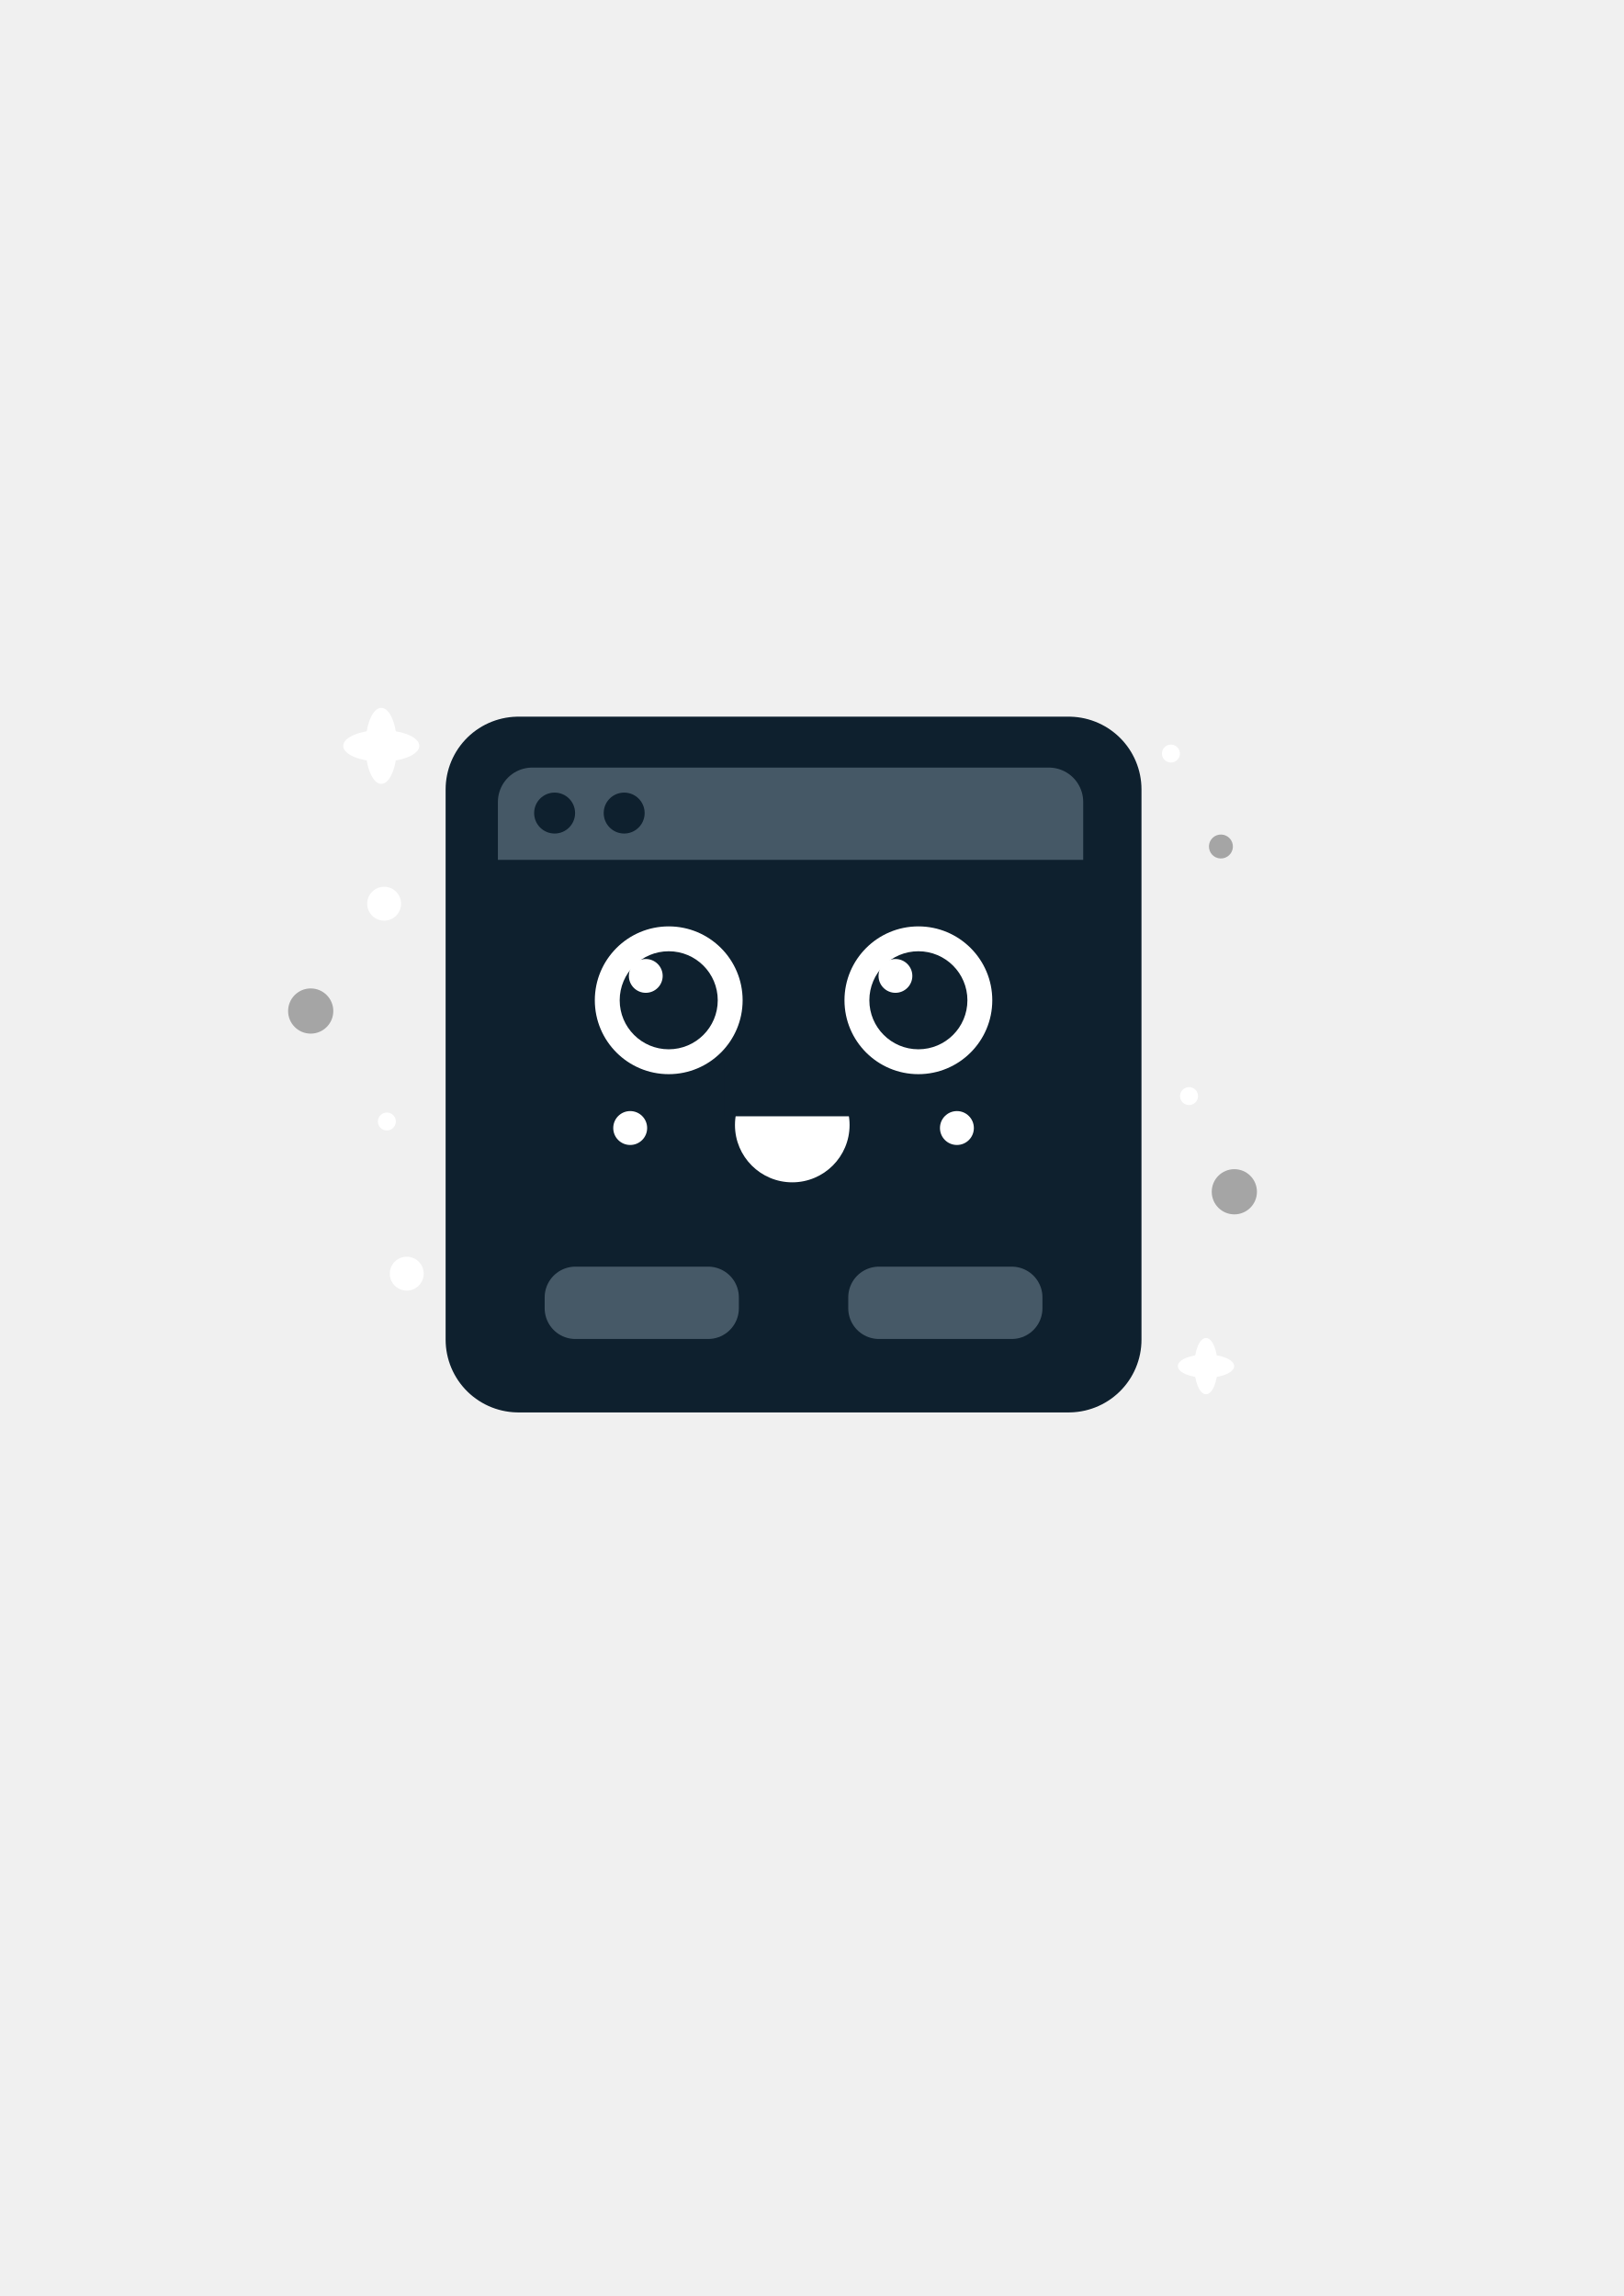
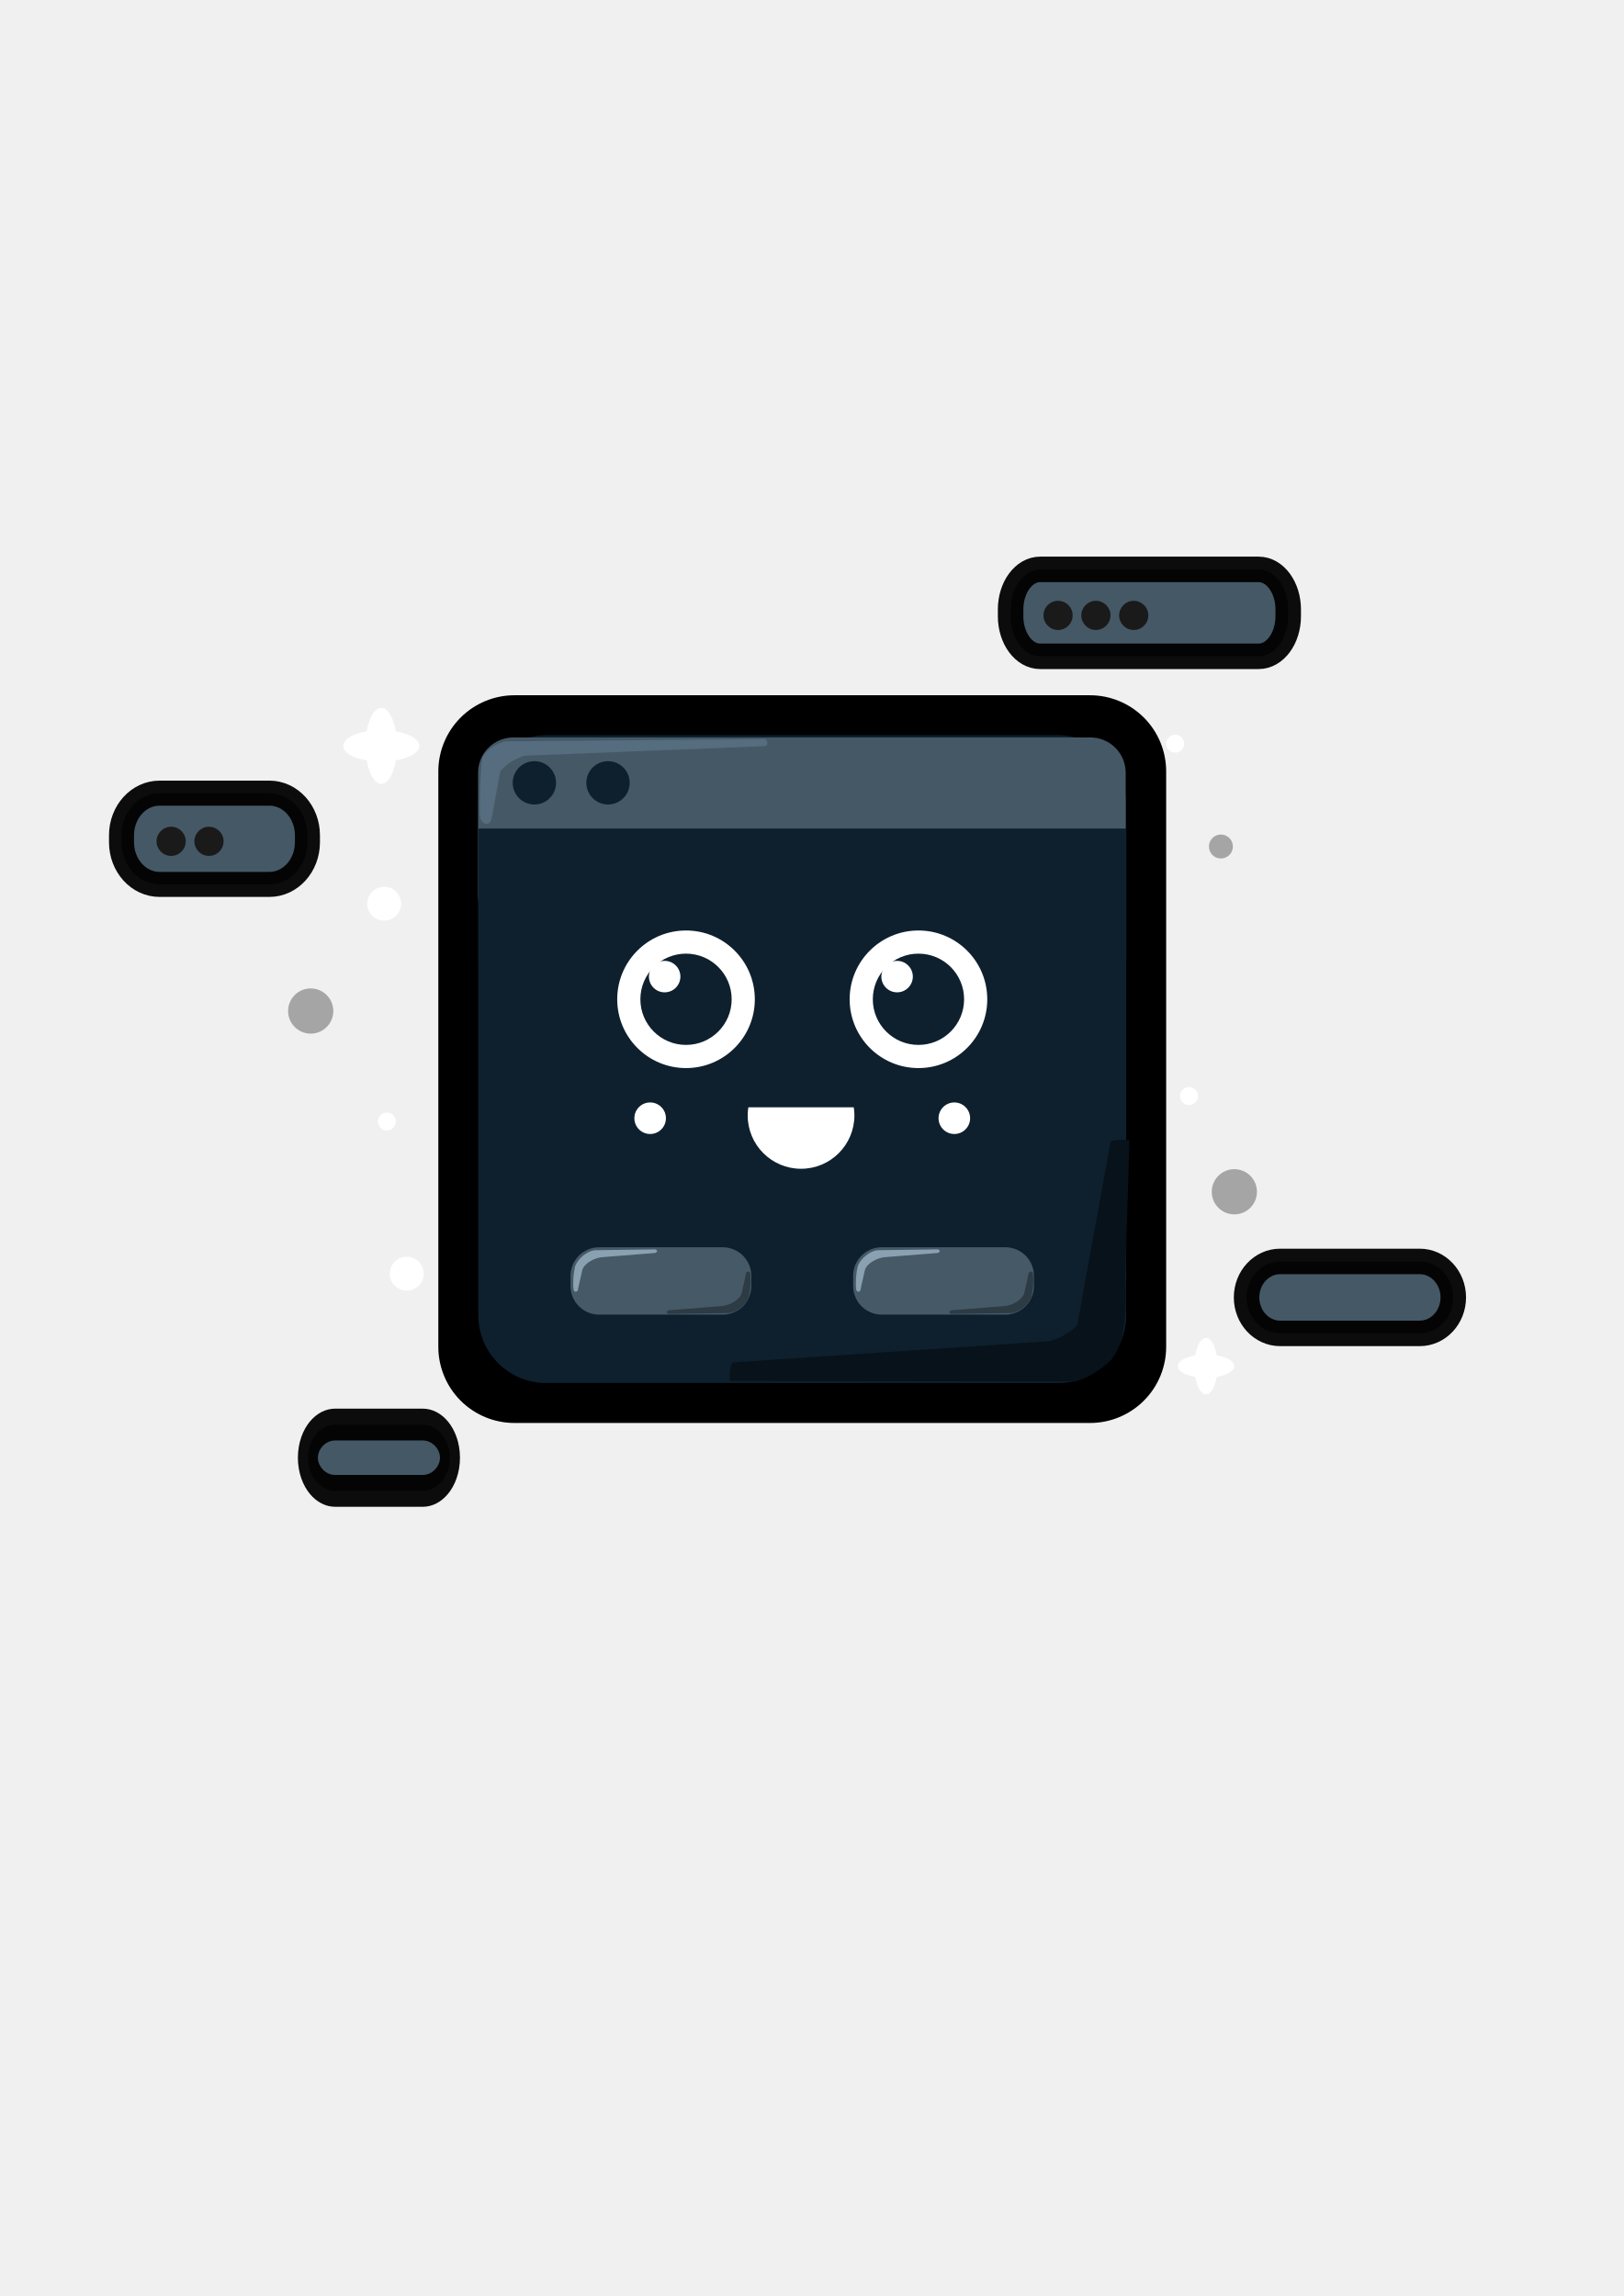
<svg xmlns="http://www.w3.org/2000/svg" width="210mm" height="297mm" viewBox="0 0 210 297" version="1.1" id="svg1" xml:space="preserve">
  <defs id="defs1">
    <rect x="66.389" y="105.442" width="287.036" height="128.873" id="rect31" />
  </defs>
  <g id="layer1">
-     <g id="g31">
-       <g id="g14" transform="translate(-2.191882,4.383764)">
-         <g id="g6" transform="translate(13.88192,-89.13653)">
-           <rect style="fill:#0e202e;fill-opacity:1;stroke:#0e202e;stroke-width:18.833;stroke-linecap:round;stroke-linejoin:round;stroke-dasharray:none;stroke-opacity:1" id="rect1" width="71.167" height="71.167" x="55.36" y="186.873" />
-           <g id="g4" transform="translate(-0.2115593)">
-             <rect style="fill:#455866;fill-opacity:1;stroke:#455866;stroke-width:8.883;stroke-linecap:round;stroke-linejoin:round;stroke-dasharray:none;stroke-opacity:1" id="rect2" width="66.816" height="16.865" x="57.359" y="188.485" />
-             <rect style="fill:#0e202e;fill-opacity:1;stroke:none;stroke-width:9.321;stroke-linecap:round;stroke-linejoin:round;stroke-dasharray:none;stroke-opacity:1" id="rect3" width="77.141" height="16.082" x="52.585" y="195.98" />
-             <circle style="fill:#0e202e;fill-opacity:1;stroke:none;stroke-width:14.139;stroke-linecap:round;stroke-linejoin:round;stroke-dasharray:none;stroke-opacity:1" id="path3" cx="60.252" cy="189.927" r="2.648" />
-             <circle style="fill:#0e202e;fill-opacity:1;stroke:none;stroke-width:14.139;stroke-linecap:round;stroke-linejoin:round;stroke-dasharray:none;stroke-opacity:1" id="circle3" cx="69.248" cy="189.927" r="2.648" />
-           </g>
-           <g id="g5" transform="translate(0.2745399)">
-             <rect style="fill:#0e202e;fill-opacity:1;stroke:#465967;stroke-width:7.943;stroke-linecap:round;stroke-linejoin:round;stroke-dasharray:none;stroke-opacity:1" id="rect4" width="17.172" height="1.415" x="62.451" y="252.571" />
-             <rect style="fill:#0e202e;fill-opacity:1;stroke:#465967;stroke-width:7.943;stroke-linecap:round;stroke-linejoin:round;stroke-dasharray:none;stroke-opacity:1" id="rect5" width="17.172" height="1.415" x="101.715" y="252.571" />
-           </g>
-         </g>
-         <g id="g12" transform="translate(14.28561,-89.13653)">
+     <text xml:space="preserve" transform="scale(0.2645833)" id="text31" style="white-space:pre;shape-inside:url(#rect31);display:inline;fill:#a5a5a5;fill-opacity:1;stroke:none;stroke-width:57.585;stroke-linecap:round;stroke-linejoin:round;stroke-dasharray:none;stroke-opacity:1" />
+     <g id="g21-3" transform="matrix(0.8611016,0,0,0.8611016,136.64,83.78406)">
+       <rect style="fill:#455866;fill-opacity:1;stroke:#000000;stroke-width:3.831;stroke-linecap:round;stroke-linejoin:round;stroke-dasharray:none;stroke-opacity:0.948;paint-order:normal" id="rect20" width="31.047" height="10.808" x="28.55" y="92.196" ry="5.404" rx="5.04" />
+     </g>
+     <g id="g21-9" transform="matrix(0.8611016,0,0,0.8611016,112.579,4.337764)">
+       <rect style="fill:#455866;fill-opacity:1;stroke:#000000;stroke-width:3.831;stroke-linecap:round;stroke-linejoin:round;stroke-dasharray:none;stroke-opacity:0.948;paint-order:normal" id="rect20-0" width="41.696" height="13.058" x="21.051" y="80.497" ry="6.026" rx="4.44" />
+       <circle style="fill:#1a1a1a;fill-opacity:1;stroke:none;stroke-width:15.236;stroke-linecap:round;stroke-linejoin:round;stroke-dasharray:none;stroke-opacity:1" id="path22-1" cx="28.177" cy="87.407" r="2.192" />
+       <circle style="fill:#1a1a1a;fill-opacity:1;stroke:none;stroke-width:15.236;stroke-linecap:round;stroke-linejoin:round;stroke-dasharray:none;stroke-opacity:1" id="circle20" cx="33.86" cy="87.407" r="2.192" />
+       <circle style="fill:#1a1a1a;fill-opacity:1;stroke:none;stroke-width:15.236;stroke-linecap:round;stroke-linejoin:round;stroke-dasharray:none;stroke-opacity:1" id="circle21" cx="39.543" cy="87.407" r="2.192" />
+     </g>
+     <g id="g33" transform="matrix(0.8611016,0,0,0.8611016,-2.129457,33.56286)">
+       <rect style="fill:#455866;fill-opacity:1;stroke:#000000;stroke-width:3.758;stroke-linecap:round;stroke-linejoin:round;stroke-dasharray:none;stroke-opacity:0.948;paint-order:normal" id="rect22" width="27.925" height="13.711" x="20.724" y="80.17" ry="6.328" rx="5.718" />
+       <circle style="fill:#1a1a1a;fill-opacity:1;stroke:none;stroke-width:15.236;stroke-linecap:round;stroke-linejoin:round;stroke-dasharray:none;stroke-opacity:1" id="circle31" cx="28.177" cy="87.407" r="2.192" />
+       <circle style="fill:#1a1a1a;fill-opacity:1;stroke:none;stroke-width:15.236;stroke-linecap:round;stroke-linejoin:round;stroke-dasharray:none;stroke-opacity:1" id="circle32" cx="33.86" cy="87.407" r="2.192" />
+     </g>
+     <g id="g34" transform="matrix(0.572349,0,0,0.9104539,24.45056,101.1735)">
+       <rect style="fill:#455866;fill-opacity:1;stroke:#000000;stroke-width:4.523;stroke-linecap:round;stroke-linejoin:round;stroke-dasharray:none;stroke-opacity:0.948;paint-order:normal" id="rect33" width="32.101" height="9.423" x="26.858" y="91.274" ry="4.711" rx="6.168" />
+     </g>
+   </g>
+   <g id="layer2">
+     <g id="g18" transform="matrix(0.1213604,0,0,0.1213604,38.80483,91.88262)">
+       <path style="fill:#ffffff;fill-opacity:1;stroke:none;stroke-width:15.236;stroke-linecap:round;stroke-linejoin:round;stroke-dasharray:none;stroke-opacity:1" d="m 46.03,49.683 c 0,-2.756 15.875,-4.992 35.435,-4.992 19.56,0 35.435,2.236 35.435,4.992 0,2.756 -15.875,4.992 -35.435,4.992 -19.56,0 -35.435,-2.236 -35.435,-4.992 z" id="path14" transform="matrix(1.14399,0,0,3.360968,-6.627772,-129.0855)" />
+       <path style="fill:#ffffff;fill-opacity:1;stroke:none;stroke-width:15.236;stroke-linecap:round;stroke-linejoin:round;stroke-dasharray:none;stroke-opacity:1" d="m 46.03,49.683 c 0,-2.756 15.875,-4.992 35.435,-4.992 19.56,0 35.435,2.236 35.435,4.992 0,2.756 -15.875,4.992 -35.435,4.992 -19.56,0 -35.435,-2.236 -35.435,-4.992 z" id="path16" transform="matrix(0,1.14399,-3.360968,0,253.5491,-55.29868)" />
+     </g>
+     <g id="g19" transform="matrix(0.08981945,0,0,0.08981945,148.2014,173.3117)">
+       <path style="fill:#ffffff;fill-opacity:1;stroke:none;stroke-width:15.236;stroke-linecap:round;stroke-linejoin:round;stroke-dasharray:none;stroke-opacity:1" d="m 46.03,49.683 c 0,-2.756 15.875,-4.992 35.435,-4.992 19.56,0 35.435,2.236 35.435,4.992 0,2.756 -15.875,4.992 -35.435,4.992 -19.56,0 -35.435,-2.236 -35.435,-4.992 z" id="path18" transform="matrix(1.14399,0,0,3.360968,-6.627772,-129.0855)" />
+       <path style="fill:#ffffff;fill-opacity:1;stroke:none;stroke-width:15.236;stroke-linecap:round;stroke-linejoin:round;stroke-dasharray:none;stroke-opacity:1" d="m 46.03,49.683 c 0,-2.756 15.875,-4.992 35.435,-4.992 19.56,0 35.435,2.236 35.435,4.992 0,2.756 -15.875,4.992 -35.435,4.992 -19.56,0 -35.435,-2.236 -35.435,-4.992 z" id="path19" transform="matrix(0,1.14399,-3.360968,0,253.5491,-55.29868)" />
+     </g>
+     <circle style="fill:#ffffff;fill-opacity:1;stroke:none;stroke-width:15.236;stroke-linecap:round;stroke-linejoin:round;stroke-dasharray:none;stroke-opacity:1" id="path22" cx="49.683" cy="116.9" r="2.192" />
+     <circle style="fill:#ffffff;fill-opacity:1;stroke:none;stroke-width:15.236;stroke-linecap:round;stroke-linejoin:round;stroke-dasharray:none;stroke-opacity:1" id="circle22" cx="52.605" cy="164.756" r="2.192" />
+     <circle style="fill:#a5a5a5;fill-opacity:1;stroke:none;stroke-width:20.315;stroke-linecap:round;stroke-linejoin:round;stroke-dasharray:none;stroke-opacity:1" id="circle23" cx="40.185" cy="130.782" r="2.923" />
+     <circle style="fill:#ffffff;fill-opacity:1;stroke:none;stroke-width:8.074;stroke-linecap:round;stroke-linejoin:round;stroke-dasharray:none;stroke-opacity:1" id="circle24" cx="-129.835" cy="-163.997" r="1.162" transform="rotate(171.044)" />
+     <circle style="fill:#ffffff;fill-opacity:1;stroke:none;stroke-width:8.074;stroke-linecap:round;stroke-linejoin:round;stroke-dasharray:none;stroke-opacity:1" id="circle25" cx="-135.16" cy="-118.687" r="1.162" transform="rotate(171.044)" />
+     <circle style="fill:#a5a5a5;fill-opacity:1;stroke:none;stroke-width:10.765;stroke-linecap:round;stroke-linejoin:round;stroke-dasharray:none;stroke-opacity:1" id="circle26" cx="-138.934" cy="-132.748" r="1.549" transform="rotate(171.044)" />
+     <circle style="fill:#ffffff;fill-opacity:1;stroke:none;stroke-width:8.074;stroke-linecap:round;stroke-linejoin:round;stroke-dasharray:none;stroke-opacity:1" id="circle27" cx="-26.839" cy="-151.094" r="1.162" transform="rotate(171.044)" />
+     <circle style="fill:#a5a5a5;fill-opacity:1;stroke:none;stroke-width:20.315;stroke-linecap:round;stroke-linejoin:round;stroke-dasharray:none;stroke-opacity:1" id="circle28" cx="159.642" cy="154.162" r="2.923" />
+     <g id="g35">
+       <rect style="fill:none;fill-opacity:1;stroke:#000000;stroke-width:19.698;stroke-linecap:round;stroke-linejoin:round;stroke-dasharray:none;stroke-opacity:1" id="rect6" width="74.436" height="74.436" x="66.539" y="99.784" />
+       <rect style="fill:#0e202e;fill-opacity:1;stroke:#0e202e;stroke-width:17.534;stroke-linecap:round;stroke-linejoin:round;stroke-dasharray:none;stroke-opacity:1" id="rect1" width="66.258" height="66.258" x="70.628" y="103.873" />
+       <rect style="fill:#455866;fill-opacity:1;stroke:#455866;stroke-width:9.127;stroke-linecap:round;stroke-linejoin:round;stroke-dasharray:none;stroke-opacity:1" id="rect2" width="74.626" height="15.941" x="66.398" y="99.957" />
+       <rect style="fill:#0e202e;fill-opacity:1;stroke:none;stroke-width:10.01;stroke-linecap:round;stroke-linejoin:round;stroke-dasharray:none;stroke-opacity:1" id="rect3" width="83.807" height="17.073" x="61.863" y="107.178" />
+       <path style="fill:#556d7f;fill-opacity:1;stroke:none;stroke-width:18.833;stroke-linecap:round;stroke-linejoin:round;stroke-dasharray:none;stroke-opacity:1" d="m 62.087,105.62 c -0.114,-1.004 0.06,-6.508 0.29,-7.555 0.386,-1.012 2.013,-2.008 3.007,-2.168 L 99.003,95.601 c 0.268,0.198 0.359,0.719 0.019,0.917 l -31.17,1.239 c -1.47,0.443 -2.554,1.247 -3.15,2.056 -0.207,1.03 -0.893,4.861 -1.12,6.081 -0.3,1.142 -1.332,0.735 -1.494,-0.274 z" id="path9-9" />
+       <circle style="fill:#0e202e;fill-opacity:1;stroke:none;stroke-width:14.97;stroke-linecap:round;stroke-linejoin:round;stroke-dasharray:none;stroke-opacity:1" id="path3" cx="69.114" cy="101.263" r="2.803" />
+       <circle style="fill:#0e202e;fill-opacity:1;stroke:none;stroke-width:14.97;stroke-linecap:round;stroke-linejoin:round;stroke-dasharray:none;stroke-opacity:1" id="circle3" cx="78.639" cy="101.263" r="2.803" />
+       <g id="g9">
+         <g id="g12" transform="matrix(0.9310188,0,0,0.9310188,19.46264,-70.10939)">
          <g id="g8">
            <circle style="fill:#ffffff;fill-opacity:1;stroke:none;stroke-width:3.9;stroke-linecap:round;stroke-linejoin:round;stroke-dasharray:none;stroke-opacity:1" id="path6" cx="74.395" cy="214.144" r="9.558" />
            <g id="g7" transform="translate(0.6657181,-0.384552)">
              <circle style="fill:#0e202e;fill-opacity:1;stroke:none;stroke-width:2.588;stroke-linecap:round;stroke-linejoin:round;stroke-dasharray:none;stroke-opacity:1" id="circle6" cx="73.729" cy="214.528" r="6.341" />
              <circle style="fill:#ffffff;fill-opacity:1;stroke:none;stroke-width:0.892;stroke-linecap:round;stroke-linejoin:round;stroke-dasharray:none;stroke-opacity:1" id="circle7" cx="70.761" cy="211.377" r="2.186" />
            </g>
          </g>
          <g id="g11" transform="translate(32.28947)">
            <circle style="fill:#ffffff;fill-opacity:1;stroke:none;stroke-width:3.9;stroke-linecap:round;stroke-linejoin:round;stroke-dasharray:none;stroke-opacity:1" id="circle8" cx="74.395" cy="214.144" r="9.558" />
            <g id="g10" transform="translate(0.6657181,-0.384552)">
              <circle style="fill:#0e202e;fill-opacity:1;stroke:none;stroke-width:2.588;stroke-linecap:round;stroke-linejoin:round;stroke-dasharray:none;stroke-opacity:1" id="circle9" cx="73.729" cy="214.528" r="6.341" />
              <circle style="fill:#ffffff;fill-opacity:1;stroke:none;stroke-width:0.892;stroke-linecap:round;stroke-linejoin:round;stroke-dasharray:none;stroke-opacity:1" id="circle10" cx="70.761" cy="211.377" r="2.186" />
            </g>
          </g>
        </g>
-         <g id="g13" transform="translate(15.87358,-91.978)">
+         <g id="g13" transform="matrix(0.9310188,0,0,0.9310188,20.94107,-72.75485)">
          <circle style="fill:#ffffff;fill-opacity:1;stroke:none;stroke-width:3.025;stroke-linecap:round;stroke-linejoin:round;stroke-dasharray:none;stroke-opacity:1" id="path6-9" cx="88.786" cy="233.123" r="7.411" />
          <rect style="fill:#0e202e;fill-opacity:1;stroke:none;stroke-width:1.454;stroke-linecap:round;stroke-linejoin:round;stroke-dasharray:none;stroke-opacity:1" id="rect12" width="18.034" height="6.846" x="79.935" y="225.147" />
        </g>
+         <g id="g30" transform="matrix(0.9310188,0,0,0.9310188,7.957996,8.797033)">
+           <circle style="fill:#ffffff;fill-opacity:1;stroke:none;stroke-width:15.236;stroke-linecap:round;stroke-linejoin:round;stroke-dasharray:none;stroke-opacity:1" id="circle29" cx="81.769" cy="145.917" r="2.192" />
+           <circle style="fill:#ffffff;fill-opacity:1;stroke:none;stroke-width:15.236;stroke-linecap:round;stroke-linejoin:round;stroke-dasharray:none;stroke-opacity:1" id="circle30" cx="124.025" cy="145.917" r="2.192" />
+         </g>
      </g>
-       <g id="g30" transform="translate(-0.2633206)">
-         <circle style="fill:#ffffff;fill-opacity:1;stroke:none;stroke-width:15.236;stroke-linecap:round;stroke-linejoin:round;stroke-dasharray:none;stroke-opacity:1" id="circle29" cx="81.769" cy="145.917" r="2.192" />
-         <circle style="fill:#ffffff;fill-opacity:1;stroke:none;stroke-width:15.236;stroke-linecap:round;stroke-linejoin:round;stroke-dasharray:none;stroke-opacity:1" id="circle30" cx="124.025" cy="145.917" r="2.192" />
+       <path style="fill:#08121a;fill-opacity:1;stroke:none;stroke-width:18.833;stroke-linecap:round;stroke-linejoin:round;stroke-dasharray:none;stroke-opacity:1" d="m 145.532,165.249 c 0.114,1.004 0.441,7.78 -1.566,10.265 -0.386,1.012 -3.902,3.026 -4.896,3.186 l -44.596,-0.06 c -0.268,-0.198 -0.036,-2.204 0.304,-2.402 l 40.986,-2.757 c 1.47,-0.443 2.958,-1.296 3.554,-2.105 0.207,-1.03 4.099,-22.514 4.326,-23.734 0.228,-0.134 2.225,-0.39 2.435,-0.065 z" id="path21" />
+       <g id="g21" transform="translate(0.0019186)">
+         <g id="g15">
+           <rect style="fill:#0e202e;fill-opacity:1;stroke:#465967;stroke-width:7.395;stroke-linecap:round;stroke-linejoin:round;stroke-dasharray:none;stroke-opacity:1" id="rect4" width="15.987" height="1.317" x="77.485" y="165.039" />
+           <g id="g14">
+             <path style="fill:#8aa1b1;fill-opacity:1;stroke:none;stroke-width:18.833;stroke-linecap:round;stroke-linejoin:round;stroke-dasharray:none;stroke-opacity:1" d="m 74.185,166.877 c -0.114,-1.004 -0.037,-2.032 0.193,-3.08 0.386,-1.012 1.496,-1.912 2.491,-2.072 l 7.921,-0.113 c 0.268,0.198 0.295,0.267 -0.046,0.464 l -6.765,0.54 c -0.966,0.05 -2.328,0.698 -2.666,1.637 -0.207,1.03 -0.367,1.494 -0.594,2.714 -0.228,0.134 -0.324,0.235 -0.535,-0.091 z" id="path9" />
+             <path style="fill:#2d3b45;fill-opacity:1;stroke:none;stroke-width:18.833;stroke-linecap:round;stroke-linejoin:round;stroke-dasharray:none;stroke-opacity:1" d="m 97.037,164.695 c 0.114,1.004 0.037,2.032 -0.193,3.08 -0.386,1.012 -1.496,1.912 -2.491,2.072 l -7.921,0.113 c -0.268,-0.198 -0.295,-0.267 0.046,-0.464 l 6.765,-0.54 c 0.966,-0.05 2.328,-0.698 2.666,-1.637 0.207,-1.03 0.367,-1.494 0.594,-2.714 0.228,-0.134 0.324,-0.235 0.535,0.091 z" id="path10" />
+           </g>
+         </g>
+         <g id="g20" transform="translate(36.55168)">
+           <rect style="fill:#0e202e;fill-opacity:1;stroke:#465967;stroke-width:7.395;stroke-linecap:round;stroke-linejoin:round;stroke-dasharray:none;stroke-opacity:1" id="rect15" width="15.987" height="1.317" x="77.485" y="165.039" />
+           <g id="g17">
+             <path style="fill:#8aa1b1;fill-opacity:1;stroke:none;stroke-width:18.833;stroke-linecap:round;stroke-linejoin:round;stroke-dasharray:none;stroke-opacity:1" d="m 74.185,166.877 c -0.114,-1.004 -0.037,-2.032 0.193,-3.08 0.386,-1.012 1.496,-1.912 2.491,-2.072 l 7.921,-0.113 c 0.268,0.198 0.295,0.267 -0.046,0.464 l -6.765,0.54 c -0.966,0.05 -2.328,0.698 -2.666,1.637 -0.207,1.03 -0.367,1.494 -0.594,2.714 -0.228,0.134 -0.324,0.235 -0.535,-0.091 z" id="path15" />
+             <path style="fill:#2d3b45;fill-opacity:1;stroke:none;stroke-width:18.833;stroke-linecap:round;stroke-linejoin:round;stroke-dasharray:none;stroke-opacity:1" d="m 97.037,164.695 c 0.114,1.004 0.037,2.032 -0.193,3.08 -0.386,1.012 -1.496,1.912 -2.491,2.072 l -7.921,0.113 c -0.268,-0.198 -0.295,-0.267 0.046,-0.464 l 6.765,-0.54 c 0.966,-0.05 2.328,-0.698 2.666,-1.637 0.207,-1.03 0.367,-1.494 0.594,-2.714 0.228,-0.134 0.324,-0.235 0.535,0.091 z" id="path17" />
+           </g>
+         </g>
      </g>
    </g>
-     <text xml:space="preserve" transform="scale(0.2645833)" id="text31" style="white-space:pre;shape-inside:url(#rect31);display:inline;fill:#a5a5a5;fill-opacity:1;stroke:none;stroke-width:57.585;stroke-linecap:round;stroke-linejoin:round;stroke-dasharray:none;stroke-opacity:1" />
-   </g>
-   <g id="layer2">
-     <g id="g18" transform="matrix(0.1213604,0,0,0.1213604,38.80483,91.88262)">
-       <path style="fill:#ffffff;fill-opacity:1;stroke:none;stroke-width:15.236;stroke-linecap:round;stroke-linejoin:round;stroke-dasharray:none;stroke-opacity:1" d="m 46.03,49.683 c 0,-2.756 15.875,-4.992 35.435,-4.992 19.56,0 35.435,2.236 35.435,4.992 0,2.756 -15.875,4.992 -35.435,4.992 -19.56,0 -35.435,-2.236 -35.435,-4.992 z" id="path14" transform="matrix(1.14399,0,0,3.360968,-6.627772,-129.0855)" />
-       <path style="fill:#ffffff;fill-opacity:1;stroke:none;stroke-width:15.236;stroke-linecap:round;stroke-linejoin:round;stroke-dasharray:none;stroke-opacity:1" d="m 46.03,49.683 c 0,-2.756 15.875,-4.992 35.435,-4.992 19.56,0 35.435,2.236 35.435,4.992 0,2.756 -15.875,4.992 -35.435,4.992 -19.56,0 -35.435,-2.236 -35.435,-4.992 z" id="path16" transform="matrix(0,1.14399,-3.360968,0,253.5491,-55.29868)" />
-     </g>
-     <g id="g19" transform="matrix(0.08981945,0,0,0.08981945,148.2014,173.3117)">
-       <path style="fill:#ffffff;fill-opacity:1;stroke:none;stroke-width:15.236;stroke-linecap:round;stroke-linejoin:round;stroke-dasharray:none;stroke-opacity:1" d="m 46.03,49.683 c 0,-2.756 15.875,-4.992 35.435,-4.992 19.56,0 35.435,2.236 35.435,4.992 0,2.756 -15.875,4.992 -35.435,4.992 -19.56,0 -35.435,-2.236 -35.435,-4.992 z" id="path18" transform="matrix(1.14399,0,0,3.360968,-6.627772,-129.0855)" />
-       <path style="fill:#ffffff;fill-opacity:1;stroke:none;stroke-width:15.236;stroke-linecap:round;stroke-linejoin:round;stroke-dasharray:none;stroke-opacity:1" d="m 46.03,49.683 c 0,-2.756 15.875,-4.992 35.435,-4.992 19.56,0 35.435,2.236 35.435,4.992 0,2.756 -15.875,4.992 -35.435,4.992 -19.56,0 -35.435,-2.236 -35.435,-4.992 z" id="path19" transform="matrix(0,1.14399,-3.360968,0,253.5491,-55.29868)" />
-     </g>
-     <circle style="fill:#ffffff;fill-opacity:1;stroke:none;stroke-width:15.236;stroke-linecap:round;stroke-linejoin:round;stroke-dasharray:none;stroke-opacity:1" id="path22" cx="49.683" cy="116.9" r="2.192" />
-     <circle style="fill:#ffffff;fill-opacity:1;stroke:none;stroke-width:15.236;stroke-linecap:round;stroke-linejoin:round;stroke-dasharray:none;stroke-opacity:1" id="circle22" cx="52.605" cy="164.756" r="2.192" />
-     <circle style="fill:#a5a5a5;fill-opacity:1;stroke:none;stroke-width:20.315;stroke-linecap:round;stroke-linejoin:round;stroke-dasharray:none;stroke-opacity:1" id="circle23" cx="40.185" cy="130.782" r="2.923" />
-     <circle style="fill:#ffffff;fill-opacity:1;stroke:none;stroke-width:8.074;stroke-linecap:round;stroke-linejoin:round;stroke-dasharray:none;stroke-opacity:1" id="circle24" cx="-129.835" cy="-163.997" r="1.162" transform="rotate(171.044)" />
-     <circle style="fill:#ffffff;fill-opacity:1;stroke:none;stroke-width:8.074;stroke-linecap:round;stroke-linejoin:round;stroke-dasharray:none;stroke-opacity:1" id="circle25" cx="-134.419" cy="-119.865" r="1.162" transform="rotate(171.044)" />
-     <circle style="fill:#a5a5a5;fill-opacity:1;stroke:none;stroke-width:10.765;stroke-linecap:round;stroke-linejoin:round;stroke-dasharray:none;stroke-opacity:1" id="circle26" cx="-138.934" cy="-132.748" r="1.549" transform="rotate(171.044)" />
-     <circle style="fill:#ffffff;fill-opacity:1;stroke:none;stroke-width:8.074;stroke-linecap:round;stroke-linejoin:round;stroke-dasharray:none;stroke-opacity:1" id="circle27" cx="-26.839" cy="-151.094" r="1.162" transform="rotate(171.044)" />
-     <circle style="fill:#a5a5a5;fill-opacity:1;stroke:none;stroke-width:20.315;stroke-linecap:round;stroke-linejoin:round;stroke-dasharray:none;stroke-opacity:1" id="circle28" cx="159.642" cy="154.162" r="2.923" />
  </g>
</svg>
